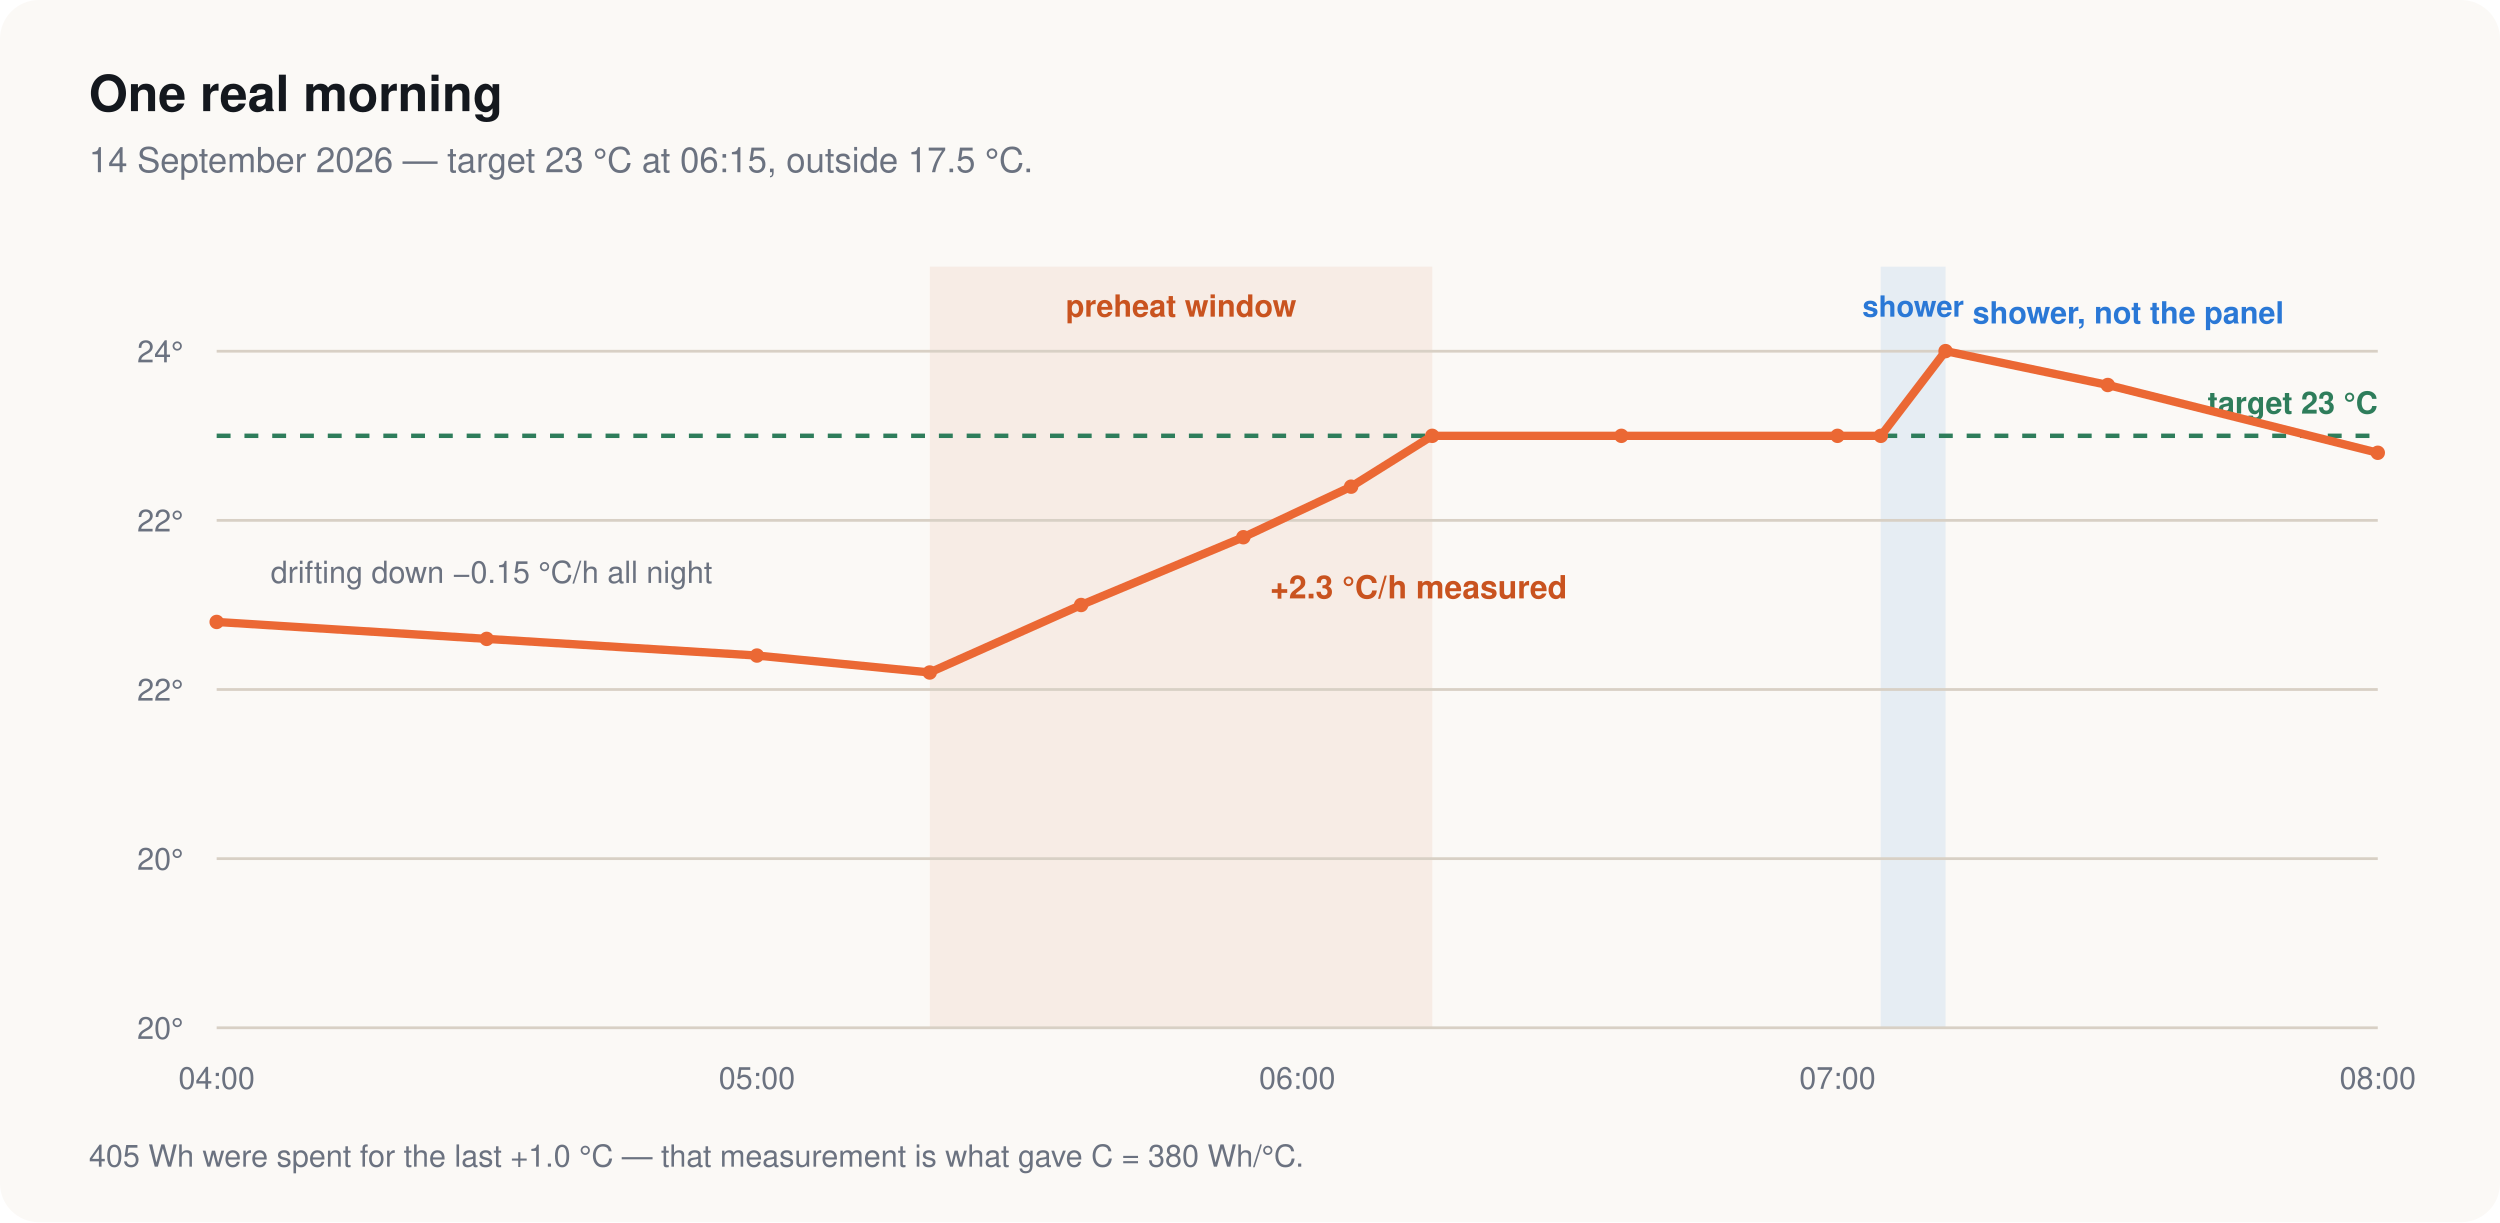
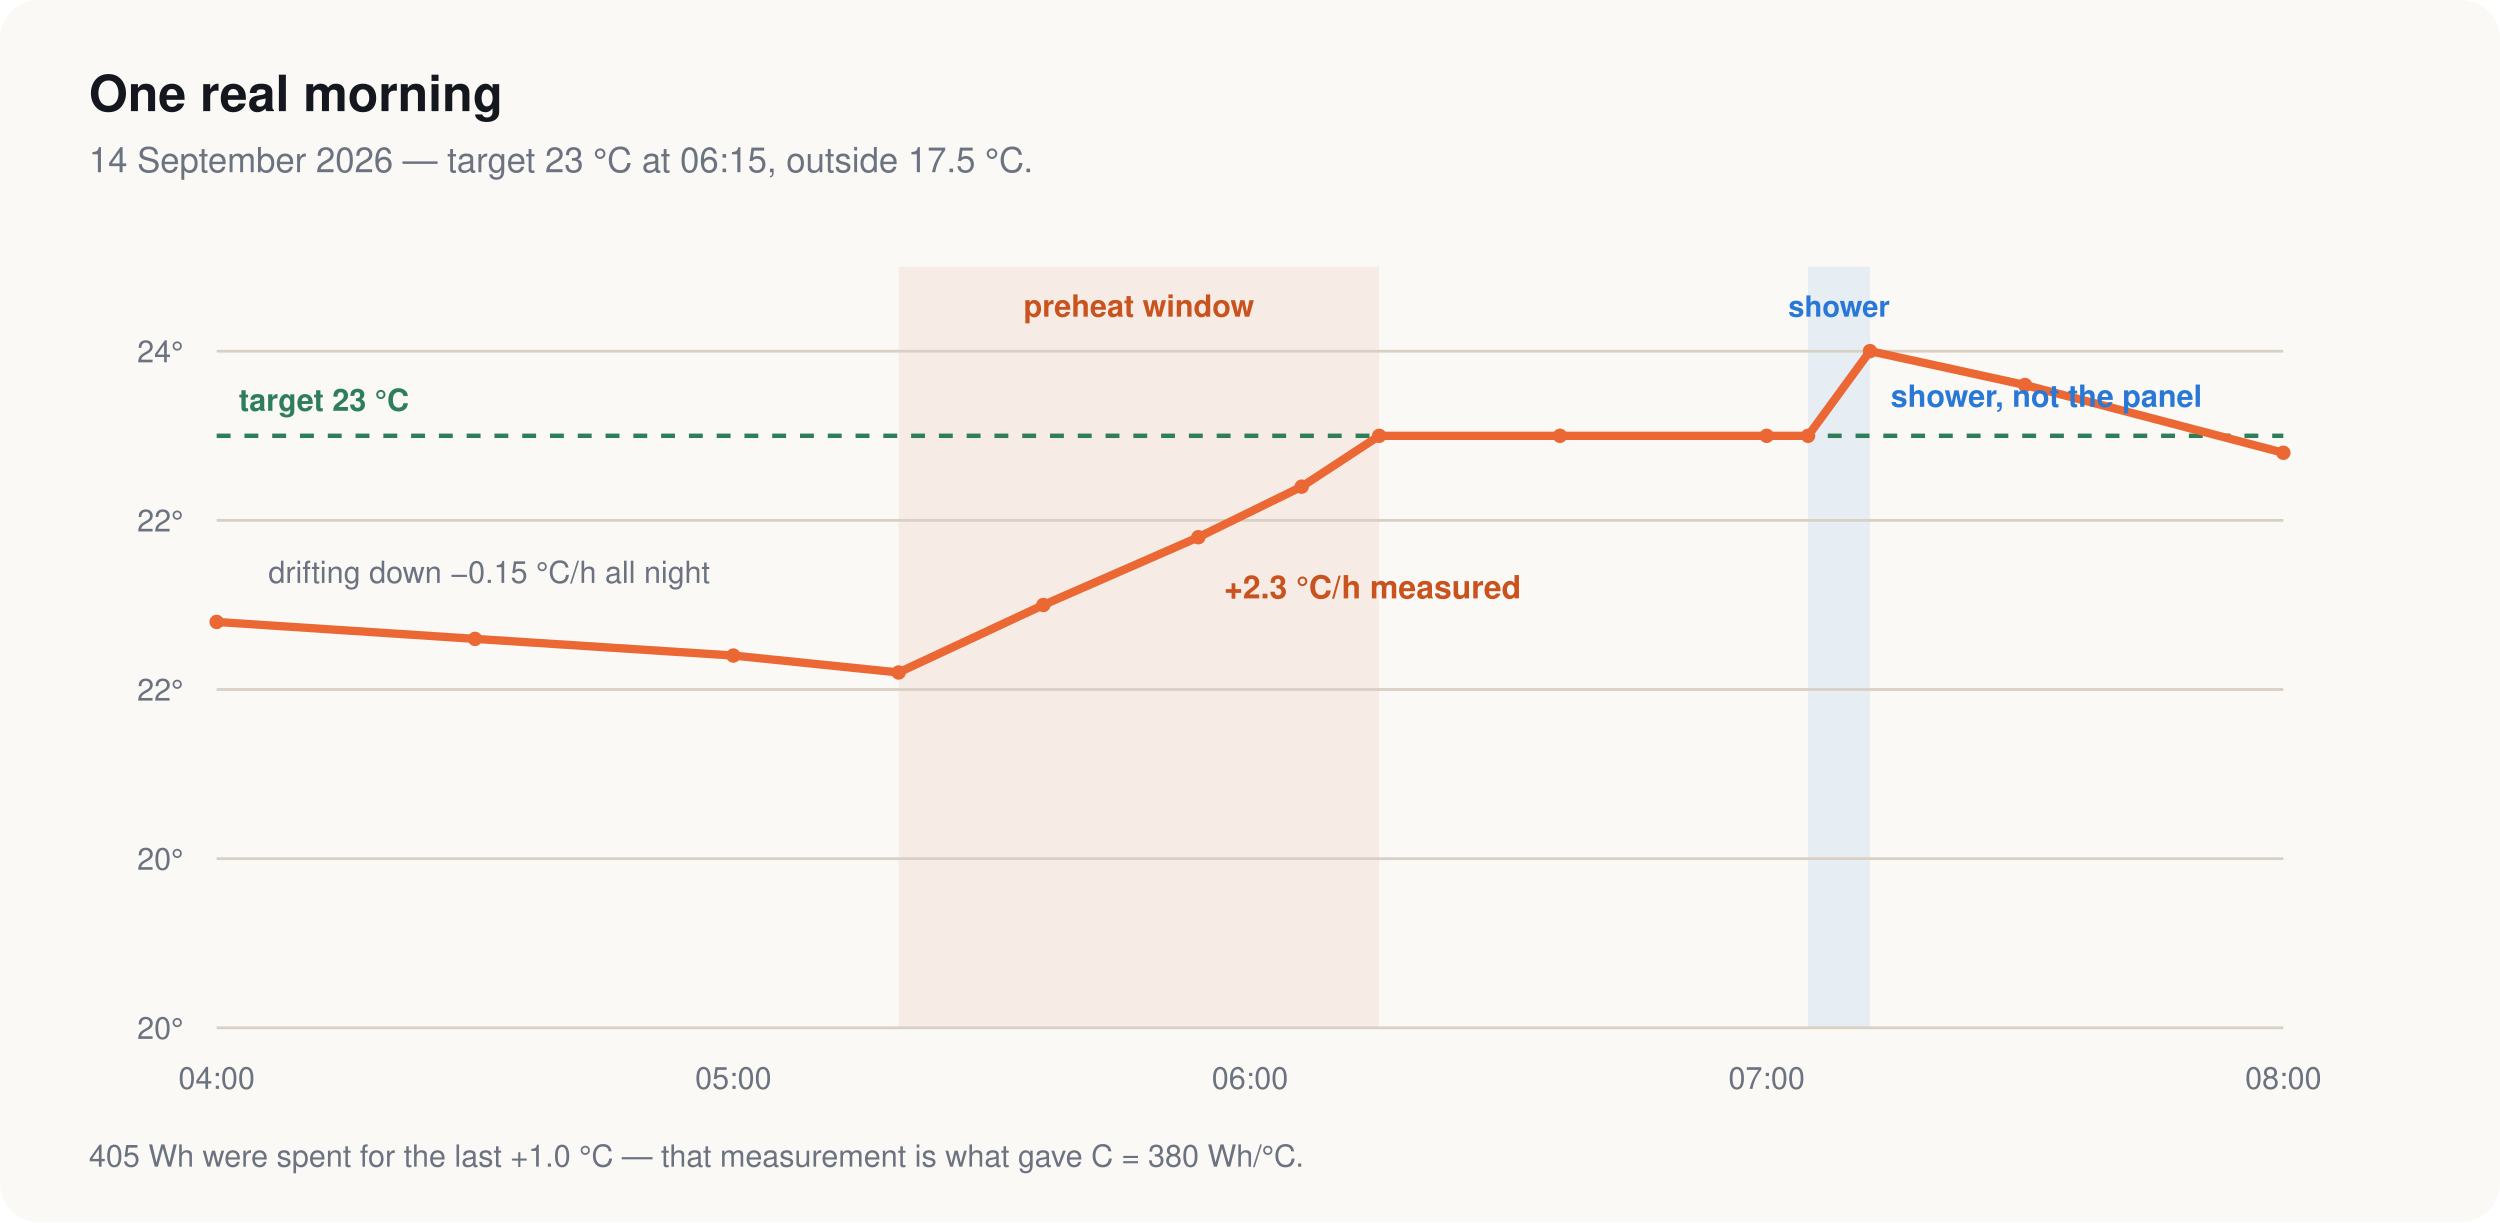
<svg xmlns="http://www.w3.org/2000/svg" width="900" height="440" viewBox="0 0 900 440" role="img" aria-label="Measured night">
  <rect width="900" height="440" rx="14" fill="#fbf9f6" />
  <defs>
    <marker id="a" viewBox="0 0 10 10" refX="9" refY="5" markerWidth="6" markerHeight="6" orient="auto-start-reverse">
      <path d="M 0 0 L 10 5 L 0 10 z" fill="#6b7280" />
    </marker>
  </defs>
  <text x="32" y="40" font-family="-apple-system, BlinkMacSystemFont, 'Segoe UI', Helvetica, Arial, sans-serif" font-size="18" fill="#14181e" text-anchor="start" font-weight="700" opacity="1.0">One real morning</text>
  <text x="32" y="62" font-family="-apple-system, BlinkMacSystemFont, 'Segoe UI', Helvetica, Arial, sans-serif" font-size="12.5" fill="#6b7280" text-anchor="start" font-weight="400" opacity="1.0">14 September 2026 — target 23 °C at 06:15, outside 17.5 °C.</text>
-   <rect x="334.74" y="96" width="180.885" height="274" fill="#c9531f" opacity="0.08" />
-   <text x="425.183" y="114" font-family="-apple-system, BlinkMacSystemFont, 'Segoe UI', Helvetica, Arial, sans-serif" font-size="11" fill="#c9531f" text-anchor="middle" font-weight="700" opacity="1.0">preheat window</text>
-   <rect x="677.06" y="96" width="23.34" height="274" fill="#2a78d6" opacity="0.10" />
-   <text x="688.73" y="114" font-family="-apple-system, BlinkMacSystemFont, 'Segoe UI', Helvetica, Arial, sans-serif" font-size="10.5" fill="#2a78d6" text-anchor="middle" font-weight="700" opacity="1.0">shower</text>
-   <line x1="78" y1="370.0" x2="856" y2="370.0" stroke="#d8d0c5" stroke-width="1" />
+   <rect x="323.52" y="96" width="172.98" height="274" fill="#c9531f" opacity="0.08" />
+   <text x="410.01" y="114" font-family="-apple-system, BlinkMacSystemFont, 'Segoe UI', Helvetica, Arial, sans-serif" font-size="11" fill="#c9531f" text-anchor="middle" font-weight="700" opacity="1.0">preheat window</text>
+   <rect x="650.88" y="96" width="22.32" height="274" fill="#2a78d6" opacity="0.10" />
+   <text x="662.04" y="114" font-family="-apple-system, BlinkMacSystemFont, 'Segoe UI', Helvetica, Arial, sans-serif" font-size="10.5" fill="#2a78d6" text-anchor="middle" font-weight="700" opacity="1.0">shower</text>
+   <line x1="78" y1="370.0" x2="822" y2="370.0" stroke="#d8d0c5" stroke-width="1" />
  <text x="66" y="374.0" font-family="-apple-system, BlinkMacSystemFont, 'Segoe UI', Helvetica, Arial, sans-serif" font-size="11" fill="#6b7280" text-anchor="end" font-weight="400" opacity="1.0">20°</text>
-   <line x1="78" y1="309.111" x2="856" y2="309.111" stroke="#d8d0c5" stroke-width="1" />
+   <line x1="78" y1="309.111" x2="822" y2="309.111" stroke="#d8d0c5" stroke-width="1" />
  <text x="66" y="313.111" font-family="-apple-system, BlinkMacSystemFont, 'Segoe UI', Helvetica, Arial, sans-serif" font-size="11" fill="#6b7280" text-anchor="end" font-weight="400" opacity="1.0">20°</text>
-   <line x1="78" y1="248.222" x2="856" y2="248.222" stroke="#d8d0c5" stroke-width="1" />
+   <line x1="78" y1="248.222" x2="822" y2="248.222" stroke="#d8d0c5" stroke-width="1" />
  <text x="66" y="252.222" font-family="-apple-system, BlinkMacSystemFont, 'Segoe UI', Helvetica, Arial, sans-serif" font-size="11" fill="#6b7280" text-anchor="end" font-weight="400" opacity="1.0">22°</text>
-   <line x1="78" y1="187.333" x2="856" y2="187.333" stroke="#d8d0c5" stroke-width="1" />
+   <line x1="78" y1="187.333" x2="822" y2="187.333" stroke="#d8d0c5" stroke-width="1" />
  <text x="66" y="191.333" font-family="-apple-system, BlinkMacSystemFont, 'Segoe UI', Helvetica, Arial, sans-serif" font-size="11" fill="#6b7280" text-anchor="end" font-weight="400" opacity="1.0">22°</text>
-   <line x1="78" y1="126.444" x2="856" y2="126.444" stroke="#d8d0c5" stroke-width="1" />
+   <line x1="78" y1="126.444" x2="822" y2="126.444" stroke="#d8d0c5" stroke-width="1" />
  <text x="66" y="130.444" font-family="-apple-system, BlinkMacSystemFont, 'Segoe UI', Helvetica, Arial, sans-serif" font-size="11" fill="#6b7280" text-anchor="end" font-weight="400" opacity="1.0">24°</text>
  <text x="78.0" y="392" font-family="-apple-system, BlinkMacSystemFont, 'Segoe UI', Helvetica, Arial, sans-serif" font-size="11" fill="#6b7280" text-anchor="middle" font-weight="400" opacity="1.0">04:00</text>
-   <text x="272.5" y="392" font-family="-apple-system, BlinkMacSystemFont, 'Segoe UI', Helvetica, Arial, sans-serif" font-size="11" fill="#6b7280" text-anchor="middle" font-weight="400" opacity="1.0">05:00</text>
-   <text x="467.0" y="392" font-family="-apple-system, BlinkMacSystemFont, 'Segoe UI', Helvetica, Arial, sans-serif" font-size="11" fill="#6b7280" text-anchor="middle" font-weight="400" opacity="1.0">06:00</text>
-   <text x="661.5" y="392" font-family="-apple-system, BlinkMacSystemFont, 'Segoe UI', Helvetica, Arial, sans-serif" font-size="11" fill="#6b7280" text-anchor="middle" font-weight="400" opacity="1.0">07:00</text>
-   <text x="856.0" y="392" font-family="-apple-system, BlinkMacSystemFont, 'Segoe UI', Helvetica, Arial, sans-serif" font-size="11" fill="#6b7280" text-anchor="middle" font-weight="400" opacity="1.0">08:00</text>
-   <line x1="78" y1="156.889" x2="856" y2="156.889" stroke="#2e7d5b" stroke-width="1.6" stroke-dasharray="5 5" />
-   <text x="856" y="148.889" font-family="-apple-system, BlinkMacSystemFont, 'Segoe UI', Helvetica, Arial, sans-serif" font-size="11" fill="#2e7d5b" text-anchor="end" font-weight="700" opacity="1.0">target 23 °C</text>
-   <polyline points="78.0,223.9 175.2,230.0 272.5,236.0 334.7,242.1 389.2,217.8 447.6,193.4 486.4,175.2 515.6,156.9 583.7,156.9 661.5,156.9 677.1,156.9 700.4,126.4 758.8,138.6 856.0,163.0" fill="none" stroke="#eb6834" stroke-width="3" stroke-linejoin="round" stroke-linecap="round" />
+   <text x="264.0" y="392" font-family="-apple-system, BlinkMacSystemFont, 'Segoe UI', Helvetica, Arial, sans-serif" font-size="11" fill="#6b7280" text-anchor="middle" font-weight="400" opacity="1.0">05:00</text>
+   <text x="450.0" y="392" font-family="-apple-system, BlinkMacSystemFont, 'Segoe UI', Helvetica, Arial, sans-serif" font-size="11" fill="#6b7280" text-anchor="middle" font-weight="400" opacity="1.0">06:00</text>
+   <text x="636.0" y="392" font-family="-apple-system, BlinkMacSystemFont, 'Segoe UI', Helvetica, Arial, sans-serif" font-size="11" fill="#6b7280" text-anchor="middle" font-weight="400" opacity="1.0">07:00</text>
+   <text x="822.0" y="392" font-family="-apple-system, BlinkMacSystemFont, 'Segoe UI', Helvetica, Arial, sans-serif" font-size="11" fill="#6b7280" text-anchor="middle" font-weight="400" opacity="1.0">08:00</text>
+   <line x1="78" y1="156.889" x2="822" y2="156.889" stroke="#2e7d5b" stroke-width="1.6" stroke-dasharray="5 5" />
+   <text x="86" y="147.889" font-family="-apple-system, BlinkMacSystemFont, 'Segoe UI', Helvetica, Arial, sans-serif" font-size="11" fill="#2e7d5b" text-anchor="start" font-weight="700" opacity="1.0">target 23 °C</text>
+   <polyline points="78.0,223.9 171.0,230.0 264.0,236.0 323.5,242.1 375.6,217.8 431.4,193.4 468.6,175.2 496.5,156.9 561.6,156.9 636.0,156.9 650.9,156.9 673.2,126.4 729.0,138.6 822.0,163.0" fill="none" stroke="#eb6834" stroke-width="3" stroke-linejoin="round" stroke-linecap="round" />
  <circle cx="78.0" cy="223.9" r="2.6" fill="#eb6834" />
-   <circle cx="175.2" cy="230.0" r="2.6" fill="#eb6834" />
-   <circle cx="272.5" cy="236.0" r="2.6" fill="#eb6834" />
-   <circle cx="334.7" cy="242.1" r="2.6" fill="#eb6834" />
-   <circle cx="389.2" cy="217.8" r="2.6" fill="#eb6834" />
-   <circle cx="447.6" cy="193.4" r="2.6" fill="#eb6834" />
-   <circle cx="486.4" cy="175.2" r="2.6" fill="#eb6834" />
-   <circle cx="515.6" cy="156.9" r="2.6" fill="#eb6834" />
-   <circle cx="583.7" cy="156.9" r="2.6" fill="#eb6834" />
-   <circle cx="661.5" cy="156.9" r="2.6" fill="#eb6834" />
-   <circle cx="677.1" cy="156.9" r="2.6" fill="#eb6834" />
-   <circle cx="700.4" cy="126.4" r="2.6" fill="#eb6834" />
-   <circle cx="758.8" cy="138.6" r="2.6" fill="#eb6834" />
-   <circle cx="856.0" cy="163.0" r="2.6" fill="#eb6834" />
+   <circle cx="171.0" cy="230.0" r="2.6" fill="#eb6834" />
+   <circle cx="264.0" cy="236.0" r="2.6" fill="#eb6834" />
+   <circle cx="323.5" cy="242.1" r="2.6" fill="#eb6834" />
+   <circle cx="375.6" cy="217.8" r="2.6" fill="#eb6834" />
+   <circle cx="431.4" cy="193.4" r="2.6" fill="#eb6834" />
+   <circle cx="468.6" cy="175.2" r="2.6" fill="#eb6834" />
+   <circle cx="496.5" cy="156.9" r="2.6" fill="#eb6834" />
+   <circle cx="561.6" cy="156.9" r="2.6" fill="#eb6834" />
+   <circle cx="636.0" cy="156.9" r="2.6" fill="#eb6834" />
+   <circle cx="650.9" cy="156.9" r="2.6" fill="#eb6834" />
+   <circle cx="673.2" cy="126.4" r="2.6" fill="#eb6834" />
+   <circle cx="729.0" cy="138.6" r="2.6" fill="#eb6834" />
+   <circle cx="822.0" cy="163.0" r="2.6" fill="#eb6834" />
  <line x1="78" y1="370" x2="78" y2="370" stroke="none" />
-   <text x="97.45" y="209.867" font-family="-apple-system, BlinkMacSystemFont, 'Segoe UI', Helvetica, Arial, sans-serif" font-size="11" fill="#6b7280" text-anchor="start" font-weight="400" opacity="1.0">drifting down −0.15 °C/h all night</text>
-   <text x="457.275" y="215.422" font-family="-apple-system, BlinkMacSystemFont, 'Segoe UI', Helvetica, Arial, sans-serif" font-size="11.5" fill="#c9531f" text-anchor="start" font-weight="700" opacity="1.0">+2.3 °C/h measured</text>
-   <text x="710.125" y="116.444" font-family="-apple-system, BlinkMacSystemFont, 'Segoe UI', Helvetica, Arial, sans-serif" font-size="11" fill="#2a78d6" text-anchor="start" font-weight="600" opacity="1.0">shower, not the panel</text>
+   <text x="96.6" y="209.867" font-family="-apple-system, BlinkMacSystemFont, 'Segoe UI', Helvetica, Arial, sans-serif" font-size="11" fill="#6b7280" text-anchor="start" font-weight="400" opacity="1.0">drifting down −0.15 °C/h all night</text>
+   <text x="440.7" y="215.422" font-family="-apple-system, BlinkMacSystemFont, 'Segoe UI', Helvetica, Arial, sans-serif" font-size="11.5" fill="#c9531f" text-anchor="start" font-weight="700" opacity="1.0">+2.3 °C/h measured</text>
+   <text x="680.64" y="146.444" font-family="-apple-system, BlinkMacSystemFont, 'Segoe UI', Helvetica, Arial, sans-serif" font-size="11" fill="#2a78d6" text-anchor="start" font-weight="600" opacity="1.0">shower, not the panel</text>
  <text x="32" y="420" font-family="-apple-system, BlinkMacSystemFont, 'Segoe UI', Helvetica, Arial, sans-serif" font-size="11" fill="#6b7280" text-anchor="start" font-weight="400" opacity="1.0">405 Wh were spent for the last +1.0 °C — that measurement is what gave C = 380 Wh/°C.</text>
</svg>
